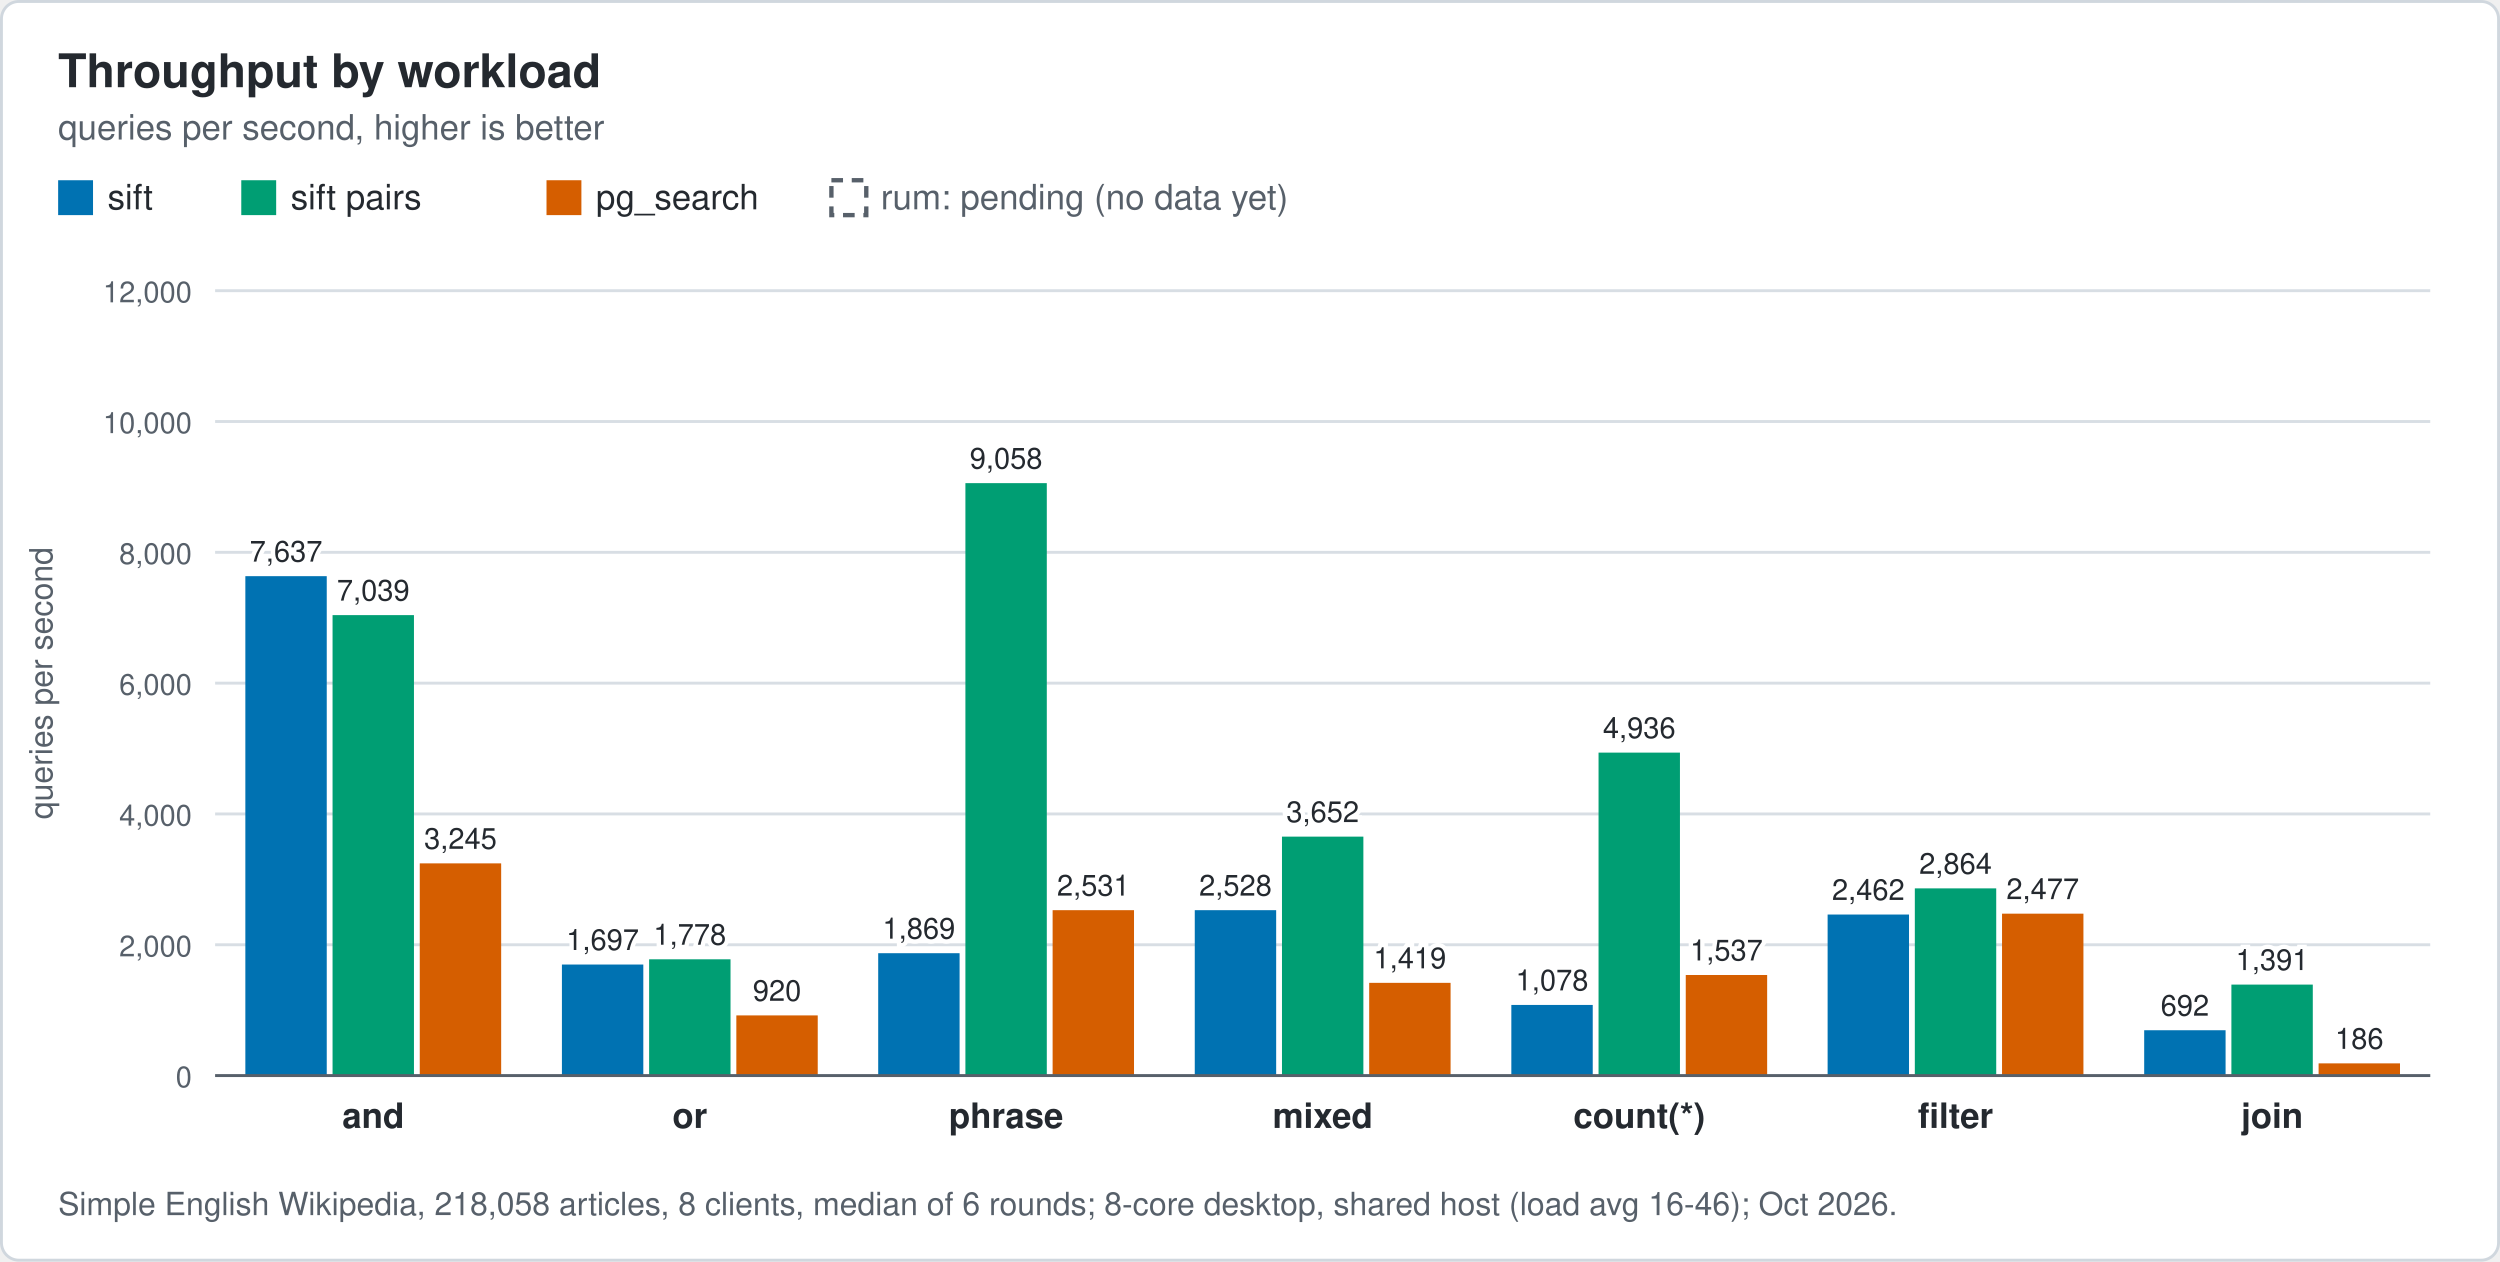
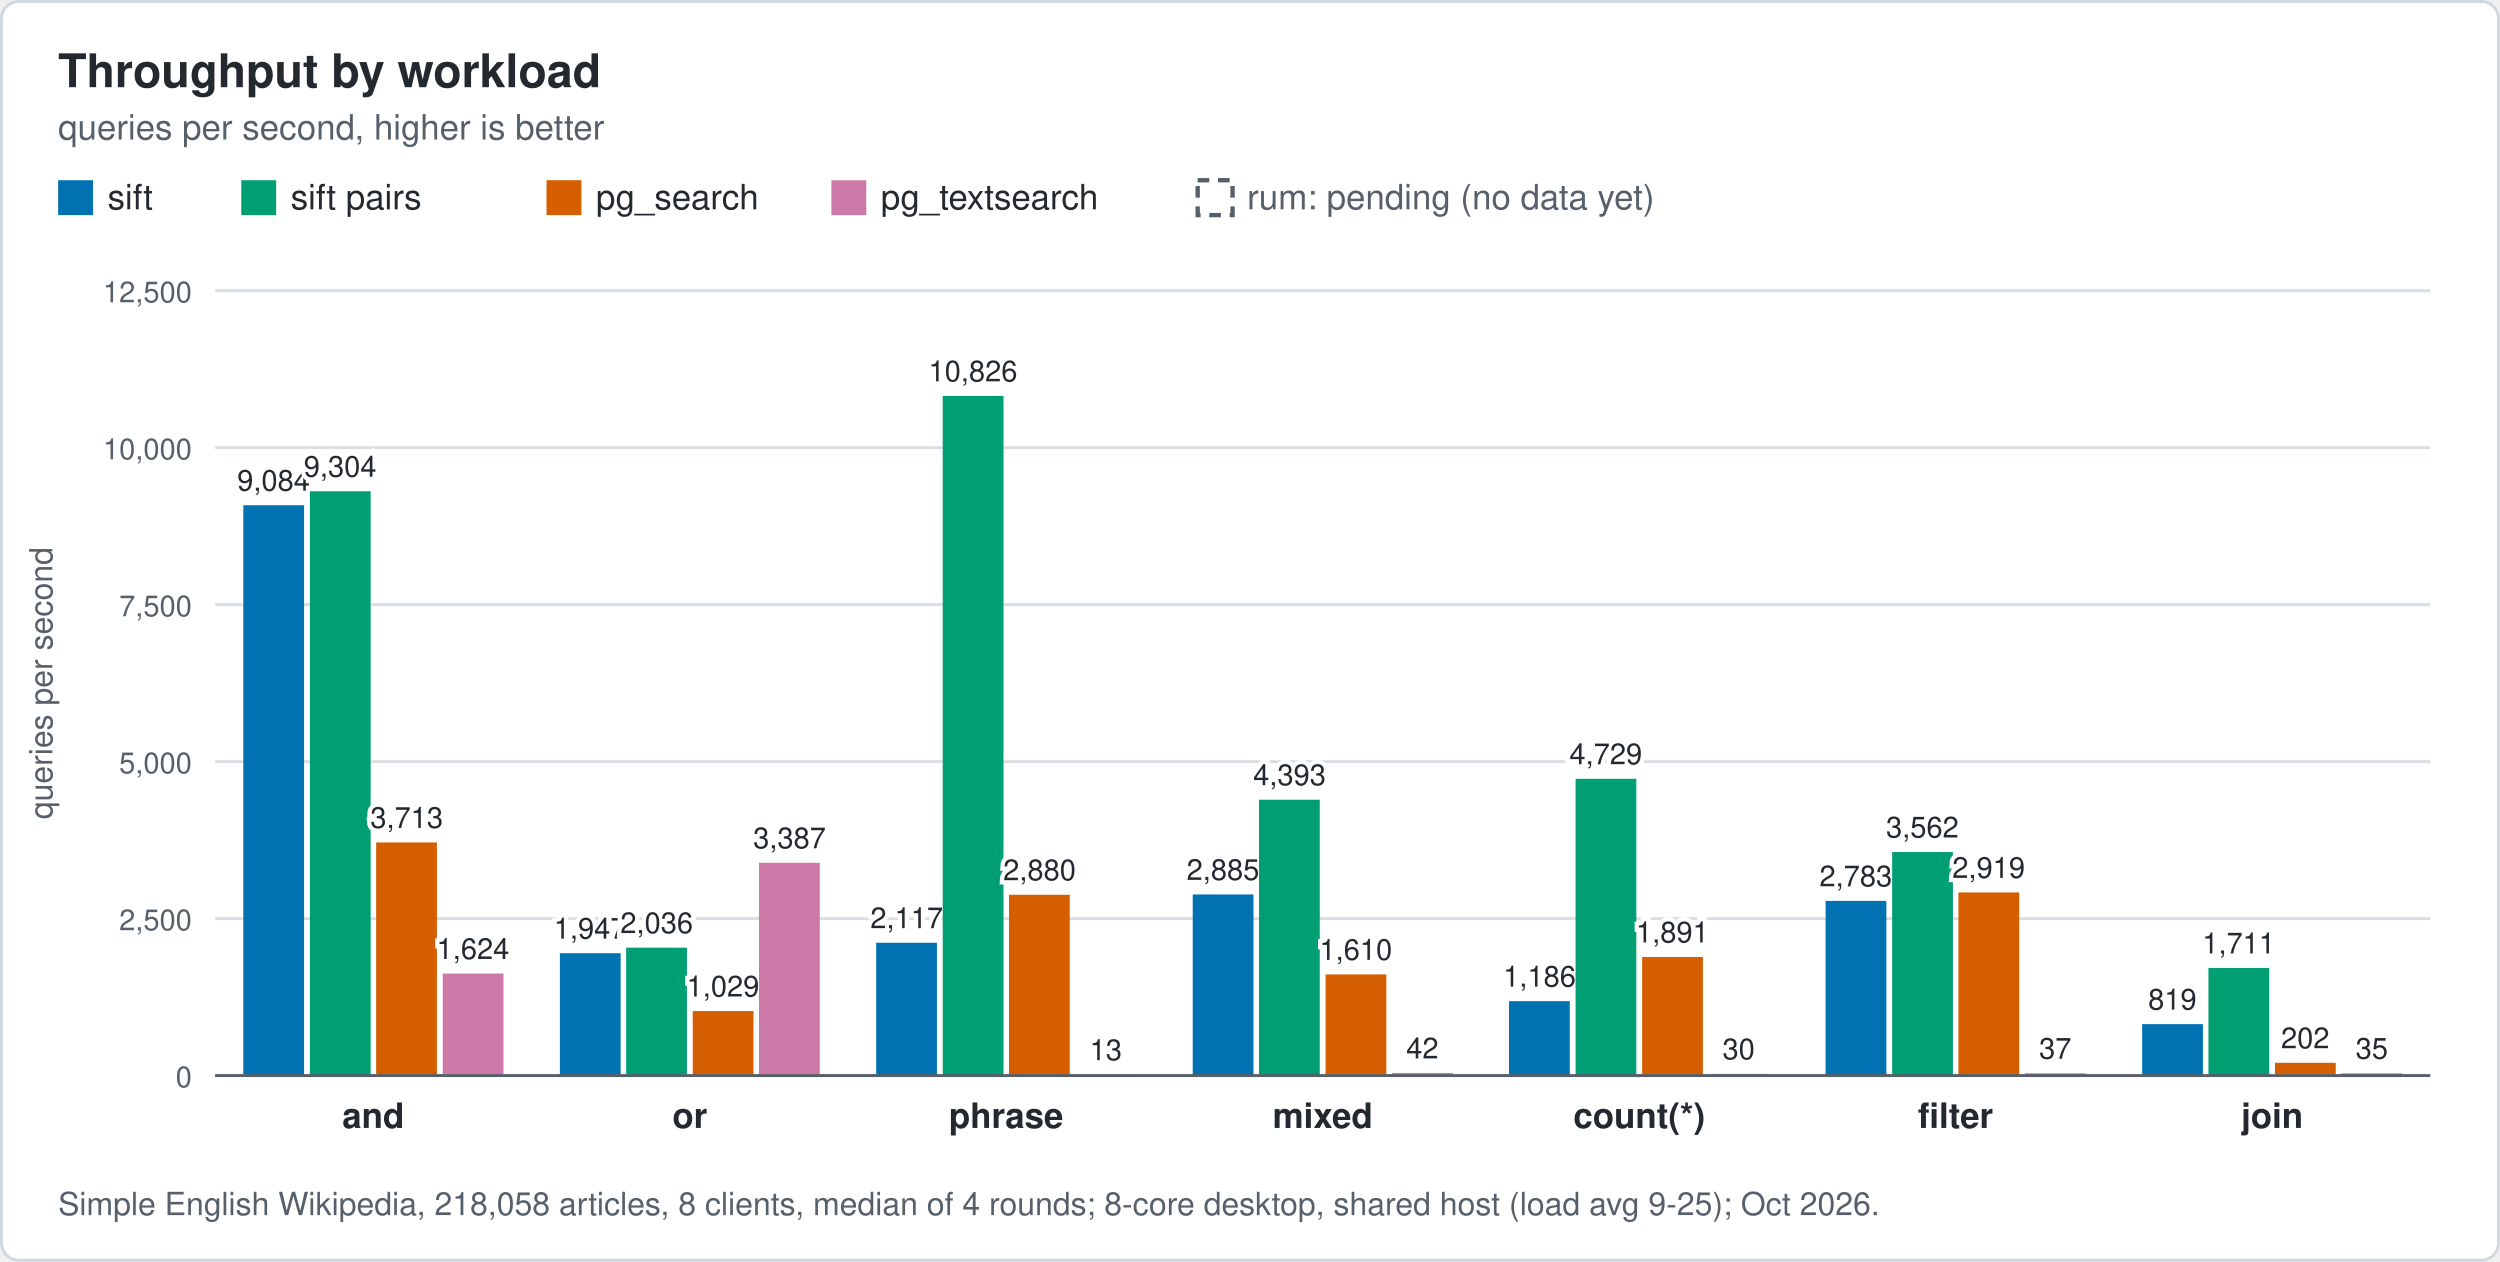
<svg xmlns="http://www.w3.org/2000/svg" width="860" height="434" viewBox="0 0 860 434" role="img" aria-labelledby="t d" font-family="Helvetica, Arial, sans-serif">
  <rect x="0.5" y="0.5" width="859" height="433" rx="6" fill="#ffffff" stroke="#d0d7de" />
  <text x="20" y="30" font-size="16" text-anchor="start" fill="#24292f" font-weight="bold">Throughput by workload</text>
  <text x="20" y="48" font-size="12" text-anchor="start" fill="#57606a">queries per second, higher is better</text>
  <rect x="20" y="62" width="12" height="12" fill="#0072B2" />
  <text x="37" y="72" font-size="12" text-anchor="start" fill="#24292f">sift</text>
  <rect x="83" y="62" width="12" height="12" fill="#009E73" />
  <text x="100" y="72" font-size="12" text-anchor="start" fill="#24292f">sift pairs</text>
  <rect x="188" y="62" width="12" height="12" fill="#D55E00" />
  <text x="205" y="72" font-size="12" text-anchor="start" fill="#24292f">pg_search</text>
-   <rect x="286" y="62" width="12" height="12" fill="#ffffff" stroke="#57606a" stroke-width="1.5" stroke-dasharray="4 3" />
-   <text x="303" y="72" font-size="12" text-anchor="start" fill="#57606a">rum: pending (no data yet)</text>
+   <rect x="286" y="62" width="12" height="12" fill="#CC79A7" />
+   <text x="303" y="72" font-size="12" text-anchor="start" fill="#24292f">pg_textsearch</text>
+   <rect x="412" y="62" width="12" height="12" fill="#ffffff" stroke="#57606a" stroke-width="1.5" stroke-dasharray="4 3" />
+   <text x="429" y="72" font-size="12" text-anchor="start" fill="#57606a">rum: pending (no data yet)</text>
  <line x1="74" y1="370" x2="836" y2="370" stroke="#d8dee4" stroke-width="1" />
  <text x="66" y="374" font-size="10" text-anchor="end" fill="#57606a">0</text>
-   <line x1="74" y1="325" x2="836" y2="325" stroke="#d8dee4" stroke-width="1" />
-   <text x="66" y="329" font-size="10" text-anchor="end" fill="#57606a">2,000</text>
-   <line x1="74" y1="280" x2="836" y2="280" stroke="#d8dee4" stroke-width="1" />
-   <text x="66" y="284" font-size="10" text-anchor="end" fill="#57606a">4,000</text>
-   <line x1="74" y1="235" x2="836" y2="235" stroke="#d8dee4" stroke-width="1" />
-   <text x="66" y="239" font-size="10" text-anchor="end" fill="#57606a">6,000</text>
-   <line x1="74" y1="190" x2="836" y2="190" stroke="#d8dee4" stroke-width="1" />
-   <text x="66" y="194" font-size="10" text-anchor="end" fill="#57606a">8,000</text>
-   <line x1="74" y1="145" x2="836" y2="145" stroke="#d8dee4" stroke-width="1" />
-   <text x="66" y="149" font-size="10" text-anchor="end" fill="#57606a">10,000</text>
+   <line x1="74" y1="316" x2="836" y2="316" stroke="#d8dee4" stroke-width="1" />
+   <text x="66" y="320" font-size="10" text-anchor="end" fill="#57606a">2,500</text>
+   <line x1="74" y1="262" x2="836" y2="262" stroke="#d8dee4" stroke-width="1" />
+   <text x="66" y="266" font-size="10" text-anchor="end" fill="#57606a">5,000</text>
+   <line x1="74" y1="208" x2="836" y2="208" stroke="#d8dee4" stroke-width="1" />
+   <text x="66" y="212" font-size="10" text-anchor="end" fill="#57606a">7,500</text>
+   <line x1="74" y1="154" x2="836" y2="154" stroke="#d8dee4" stroke-width="1" />
+   <text x="66" y="158" font-size="10" text-anchor="end" fill="#57606a">10,000</text>
  <line x1="74" y1="100" x2="836" y2="100" stroke="#d8dee4" stroke-width="1" />
-   <text x="66" y="104" font-size="10" text-anchor="end" fill="#57606a">12,000</text>
+   <text x="66" y="104" font-size="10" text-anchor="end" fill="#57606a">12,500</text>
  <text transform="translate(18 235) rotate(-90)" font-size="11" text-anchor="middle" fill="#57606a">queries per second</text>
-   <rect x="84.4" y="198.2" width="28" height="171.8" fill="#0072B2" />
-   <text x="98.4" y="193.2" font-size="10" text-anchor="middle" fill="#24292f" stroke="#ffffff" stroke-width="3" paint-order="stroke">7,637</text>
-   <rect x="114.4" y="211.6" width="28" height="158.4" fill="#009E73" />
-   <text x="128.4" y="206.6" font-size="10" text-anchor="middle" fill="#24292f" stroke="#ffffff" stroke-width="3" paint-order="stroke">7,039</text>
-   <rect x="144.4" y="297" width="28" height="73" fill="#D55E00" />
-   <text x="158.4" y="292" font-size="10" text-anchor="middle" fill="#24292f" stroke="#ffffff" stroke-width="3" paint-order="stroke">3,245</text>
+   <rect x="83.7" y="173.8" width="20.9" height="196.2" fill="#0072B2" />
+   <text x="94.1" y="168.8" font-size="10" text-anchor="middle" fill="#24292f" stroke="#ffffff" stroke-width="3" paint-order="stroke">9,084</text>
+   <rect x="106.6" y="169" width="20.9" height="201" fill="#009E73" />
+   <text x="117" y="164" font-size="10" text-anchor="middle" fill="#24292f" stroke="#ffffff" stroke-width="3" paint-order="stroke">9,304</text>
+   <rect x="129.4" y="289.8" width="20.9" height="80.2" fill="#D55E00" />
+   <text x="139.9" y="284.8" font-size="10" text-anchor="middle" fill="#24292f" stroke="#ffffff" stroke-width="3" paint-order="stroke">3,713</text>
+   <rect x="152.3" y="334.9" width="20.9" height="35.1" fill="#CC79A7" />
+   <text x="162.7" y="329.9" font-size="10" text-anchor="middle" fill="#24292f" stroke="#ffffff" stroke-width="3" paint-order="stroke">1,624</text>
  <text x="128.4" y="388" font-size="12" text-anchor="middle" fill="#24292f" font-weight="bold">and</text>
-   <rect x="193.3" y="331.8" width="28" height="38.2" fill="#0072B2" />
-   <text x="207.3" y="326.8" font-size="10" text-anchor="middle" fill="#24292f" stroke="#ffffff" stroke-width="3" paint-order="stroke">1,697</text>
-   <rect x="223.3" y="330" width="28" height="40" fill="#009E73" />
-   <text x="237.3" y="325" font-size="10" text-anchor="middle" fill="#24292f" stroke="#ffffff" stroke-width="3" paint-order="stroke">1,778</text>
-   <rect x="253.3" y="349.3" width="28" height="20.7" fill="#D55E00" />
-   <text x="267.3" y="344.3" font-size="10" text-anchor="middle" fill="#24292f" stroke="#ffffff" stroke-width="3" paint-order="stroke">920</text>
+   <rect x="192.6" y="327.9" width="20.9" height="42.1" fill="#0072B2" />
+   <text x="203" y="322.9" font-size="10" text-anchor="middle" fill="#24292f" stroke="#ffffff" stroke-width="3" paint-order="stroke">1,947</text>
+   <rect x="215.4" y="326" width="20.9" height="44" fill="#009E73" />
+   <text x="225.9" y="321" font-size="10" text-anchor="middle" fill="#24292f" stroke="#ffffff" stroke-width="3" paint-order="stroke">2,036</text>
+   <rect x="238.3" y="347.8" width="20.9" height="22.2" fill="#D55E00" />
+   <text x="248.7" y="342.8" font-size="10" text-anchor="middle" fill="#24292f" stroke="#ffffff" stroke-width="3" paint-order="stroke">1,029</text>
+   <rect x="261.1" y="296.8" width="20.9" height="73.2" fill="#CC79A7" />
+   <text x="271.6" y="291.8" font-size="10" text-anchor="middle" fill="#24292f" stroke="#ffffff" stroke-width="3" paint-order="stroke">3,387</text>
  <text x="237.3" y="388" font-size="12" text-anchor="middle" fill="#24292f" font-weight="bold">or</text>
-   <rect x="302.1" y="327.9" width="28" height="42.1" fill="#0072B2" />
-   <text x="316.1" y="322.9" font-size="10" text-anchor="middle" fill="#24292f" stroke="#ffffff" stroke-width="3" paint-order="stroke">1,869</text>
-   <rect x="332.1" y="166.2" width="28" height="203.8" fill="#009E73" />
-   <text x="346.1" y="161.2" font-size="10" text-anchor="middle" fill="#24292f" stroke="#ffffff" stroke-width="3" paint-order="stroke">9,058</text>
-   <rect x="362.1" y="313.1" width="28" height="56.9" fill="#D55E00" />
-   <text x="376.1" y="308.1" font-size="10" text-anchor="middle" fill="#24292f" stroke="#ffffff" stroke-width="3" paint-order="stroke">2,531</text>
+   <rect x="301.4" y="324.3" width="20.9" height="45.7" fill="#0072B2" />
+   <text x="311.9" y="319.3" font-size="10" text-anchor="middle" fill="#24292f" stroke="#ffffff" stroke-width="3" paint-order="stroke">2,117</text>
+   <rect x="324.3" y="136.2" width="20.9" height="233.8" fill="#009E73" />
+   <text x="334.7" y="131.2" font-size="10" text-anchor="middle" fill="#24292f" stroke="#ffffff" stroke-width="3" paint-order="stroke">10,826</text>
+   <rect x="347.1" y="307.8" width="20.9" height="62.2" fill="#D55E00" />
+   <text x="357.6" y="302.8" font-size="10" text-anchor="middle" fill="#24292f" stroke="#ffffff" stroke-width="3" paint-order="stroke">2,880</text>
+   <rect x="370" y="369.7" width="20.9" height="0.3" fill="#CC79A7" />
+   <text x="380.4" y="364.7" font-size="10" text-anchor="middle" fill="#24292f" stroke="#ffffff" stroke-width="3" paint-order="stroke">13</text>
  <text x="346.1" y="388" font-size="12" text-anchor="middle" fill="#24292f" font-weight="bold">phrase</text>
-   <rect x="411" y="313.1" width="28" height="56.9" fill="#0072B2" />
-   <text x="425" y="308.1" font-size="10" text-anchor="middle" fill="#24292f" stroke="#ffffff" stroke-width="3" paint-order="stroke">2,528</text>
-   <rect x="441" y="287.8" width="28" height="82.2" fill="#009E73" />
-   <text x="455" y="282.8" font-size="10" text-anchor="middle" fill="#24292f" stroke="#ffffff" stroke-width="3" paint-order="stroke">3,652</text>
-   <rect x="471" y="338.1" width="28" height="31.9" fill="#D55E00" />
-   <text x="485" y="333.1" font-size="10" text-anchor="middle" fill="#24292f" stroke="#ffffff" stroke-width="3" paint-order="stroke">1,419</text>
+   <rect x="410.3" y="307.7" width="20.9" height="62.3" fill="#0072B2" />
+   <text x="420.7" y="302.7" font-size="10" text-anchor="middle" fill="#24292f" stroke="#ffffff" stroke-width="3" paint-order="stroke">2,885</text>
+   <rect x="433.1" y="275.1" width="20.9" height="94.9" fill="#009E73" />
+   <text x="443.6" y="270.1" font-size="10" text-anchor="middle" fill="#24292f" stroke="#ffffff" stroke-width="3" paint-order="stroke">4,393</text>
+   <rect x="456" y="335.2" width="20.9" height="34.8" fill="#D55E00" />
+   <text x="466.4" y="330.2" font-size="10" text-anchor="middle" fill="#24292f" stroke="#ffffff" stroke-width="3" paint-order="stroke">1,610</text>
+   <rect x="478.9" y="369.1" width="20.9" height="0.9" fill="#CC79A7" />
+   <text x="489.3" y="364.1" font-size="10" text-anchor="middle" fill="#24292f" stroke="#ffffff" stroke-width="3" paint-order="stroke">42</text>
  <text x="455" y="388" font-size="12" text-anchor="middle" fill="#24292f" font-weight="bold">mixed</text>
-   <rect x="519.9" y="345.7" width="28" height="24.3" fill="#0072B2" />
-   <text x="533.9" y="340.7" font-size="10" text-anchor="middle" fill="#24292f" stroke="#ffffff" stroke-width="3" paint-order="stroke">1,078</text>
-   <rect x="549.9" y="258.9" width="28" height="111.1" fill="#009E73" />
-   <text x="563.9" y="253.9" font-size="10" text-anchor="middle" fill="#24292f" stroke="#ffffff" stroke-width="3" paint-order="stroke">4,936</text>
-   <rect x="579.9" y="335.4" width="28" height="34.6" fill="#D55E00" />
-   <text x="593.9" y="330.4" font-size="10" text-anchor="middle" fill="#24292f" stroke="#ffffff" stroke-width="3" paint-order="stroke">1,537</text>
+   <rect x="519.1" y="344.4" width="20.9" height="25.6" fill="#0072B2" />
+   <text x="529.6" y="339.4" font-size="10" text-anchor="middle" fill="#24292f" stroke="#ffffff" stroke-width="3" paint-order="stroke">1,186</text>
+   <rect x="542" y="267.9" width="20.9" height="102.1" fill="#009E73" />
+   <text x="552.4" y="262.9" font-size="10" text-anchor="middle" fill="#24292f" stroke="#ffffff" stroke-width="3" paint-order="stroke">4,729</text>
+   <rect x="564.9" y="329.2" width="20.9" height="40.8" fill="#D55E00" />
+   <text x="575.3" y="324.2" font-size="10" text-anchor="middle" fill="#24292f" stroke="#ffffff" stroke-width="3" paint-order="stroke">1,891</text>
+   <rect x="587.7" y="369.4" width="20.9" height="0.6" fill="#CC79A7" />
+   <text x="598.1" y="364.4" font-size="10" text-anchor="middle" fill="#24292f" stroke="#ffffff" stroke-width="3" paint-order="stroke">30</text>
  <text x="563.9" y="388" font-size="12" text-anchor="middle" fill="#24292f" font-weight="bold">count(*)</text>
-   <rect x="628.7" y="314.6" width="28" height="55.4" fill="#0072B2" />
-   <text x="642.7" y="309.6" font-size="10" text-anchor="middle" fill="#24292f" stroke="#ffffff" stroke-width="3" paint-order="stroke">2,462</text>
-   <rect x="658.7" y="305.6" width="28" height="64.4" fill="#009E73" />
-   <text x="672.7" y="300.6" font-size="10" text-anchor="middle" fill="#24292f" stroke="#ffffff" stroke-width="3" paint-order="stroke">2,864</text>
-   <rect x="688.7" y="314.3" width="28" height="55.7" fill="#D55E00" />
-   <text x="702.7" y="309.3" font-size="10" text-anchor="middle" fill="#24292f" stroke="#ffffff" stroke-width="3" paint-order="stroke">2,477</text>
+   <rect x="628" y="309.9" width="20.9" height="60.1" fill="#0072B2" />
+   <text x="638.4" y="304.9" font-size="10" text-anchor="middle" fill="#24292f" stroke="#ffffff" stroke-width="3" paint-order="stroke">2,783</text>
+   <rect x="650.9" y="293.1" width="20.9" height="76.9" fill="#009E73" />
+   <text x="661.3" y="288.1" font-size="10" text-anchor="middle" fill="#24292f" stroke="#ffffff" stroke-width="3" paint-order="stroke">3,562</text>
+   <rect x="673.7" y="307" width="20.9" height="63" fill="#D55E00" />
+   <text x="684.1" y="302" font-size="10" text-anchor="middle" fill="#24292f" stroke="#ffffff" stroke-width="3" paint-order="stroke">2,919</text>
+   <rect x="696.6" y="369.2" width="20.9" height="0.8" fill="#CC79A7" />
+   <text x="707" y="364.2" font-size="10" text-anchor="middle" fill="#24292f" stroke="#ffffff" stroke-width="3" paint-order="stroke">37</text>
  <text x="672.7" y="388" font-size="12" text-anchor="middle" fill="#24292f" font-weight="bold">filter</text>
-   <rect x="737.6" y="354.4" width="28" height="15.6" fill="#0072B2" />
-   <text x="751.6" y="349.4" font-size="10" text-anchor="middle" fill="#24292f" stroke="#ffffff" stroke-width="3" paint-order="stroke">692</text>
-   <rect x="767.6" y="338.7" width="28" height="31.3" fill="#009E73" />
-   <text x="781.6" y="333.7" font-size="10" text-anchor="middle" fill="#24292f" stroke="#ffffff" stroke-width="3" paint-order="stroke">1,391</text>
-   <rect x="797.6" y="365.8" width="28" height="4.2" fill="#D55E00" />
-   <text x="811.6" y="360.8" font-size="10" text-anchor="middle" fill="#24292f" stroke="#ffffff" stroke-width="3" paint-order="stroke">186</text>
+   <rect x="736.9" y="352.3" width="20.9" height="17.7" fill="#0072B2" />
+   <text x="747.3" y="347.3" font-size="10" text-anchor="middle" fill="#24292f" stroke="#ffffff" stroke-width="3" paint-order="stroke">819</text>
+   <rect x="759.7" y="333" width="20.9" height="37" fill="#009E73" />
+   <text x="770.1" y="328" font-size="10" text-anchor="middle" fill="#24292f" stroke="#ffffff" stroke-width="3" paint-order="stroke">1,711</text>
+   <rect x="782.6" y="365.6" width="20.9" height="4.4" fill="#D55E00" />
+   <text x="793" y="360.6" font-size="10" text-anchor="middle" fill="#24292f" stroke="#ffffff" stroke-width="3" paint-order="stroke">202</text>
+   <rect x="805.4" y="369.2" width="20.9" height="0.8" fill="#CC79A7" />
+   <text x="815.9" y="364.2" font-size="10" text-anchor="middle" fill="#24292f" stroke="#ffffff" stroke-width="3" paint-order="stroke">35</text>
  <text x="781.6" y="388" font-size="12" text-anchor="middle" fill="#24292f" font-weight="bold">join</text>
  <line x1="74" y1="370" x2="836" y2="370" stroke="#57606a" stroke-width="1" />
-   <text x="20" y="418" font-size="11" text-anchor="start" fill="#57606a">Simple English Wikipedia, 218,058 articles, 8 clients, median of 6 rounds; 8-core desktop, shared host (load avg 16-46); Oct 2026.</text>
+   <text x="20" y="418" font-size="11" text-anchor="start" fill="#57606a">Simple English Wikipedia, 218,058 articles, 8 clients, median of 4 rounds; 8-core desktop, shared host (load avg 9-25); Oct 2026.</text>
</svg>
